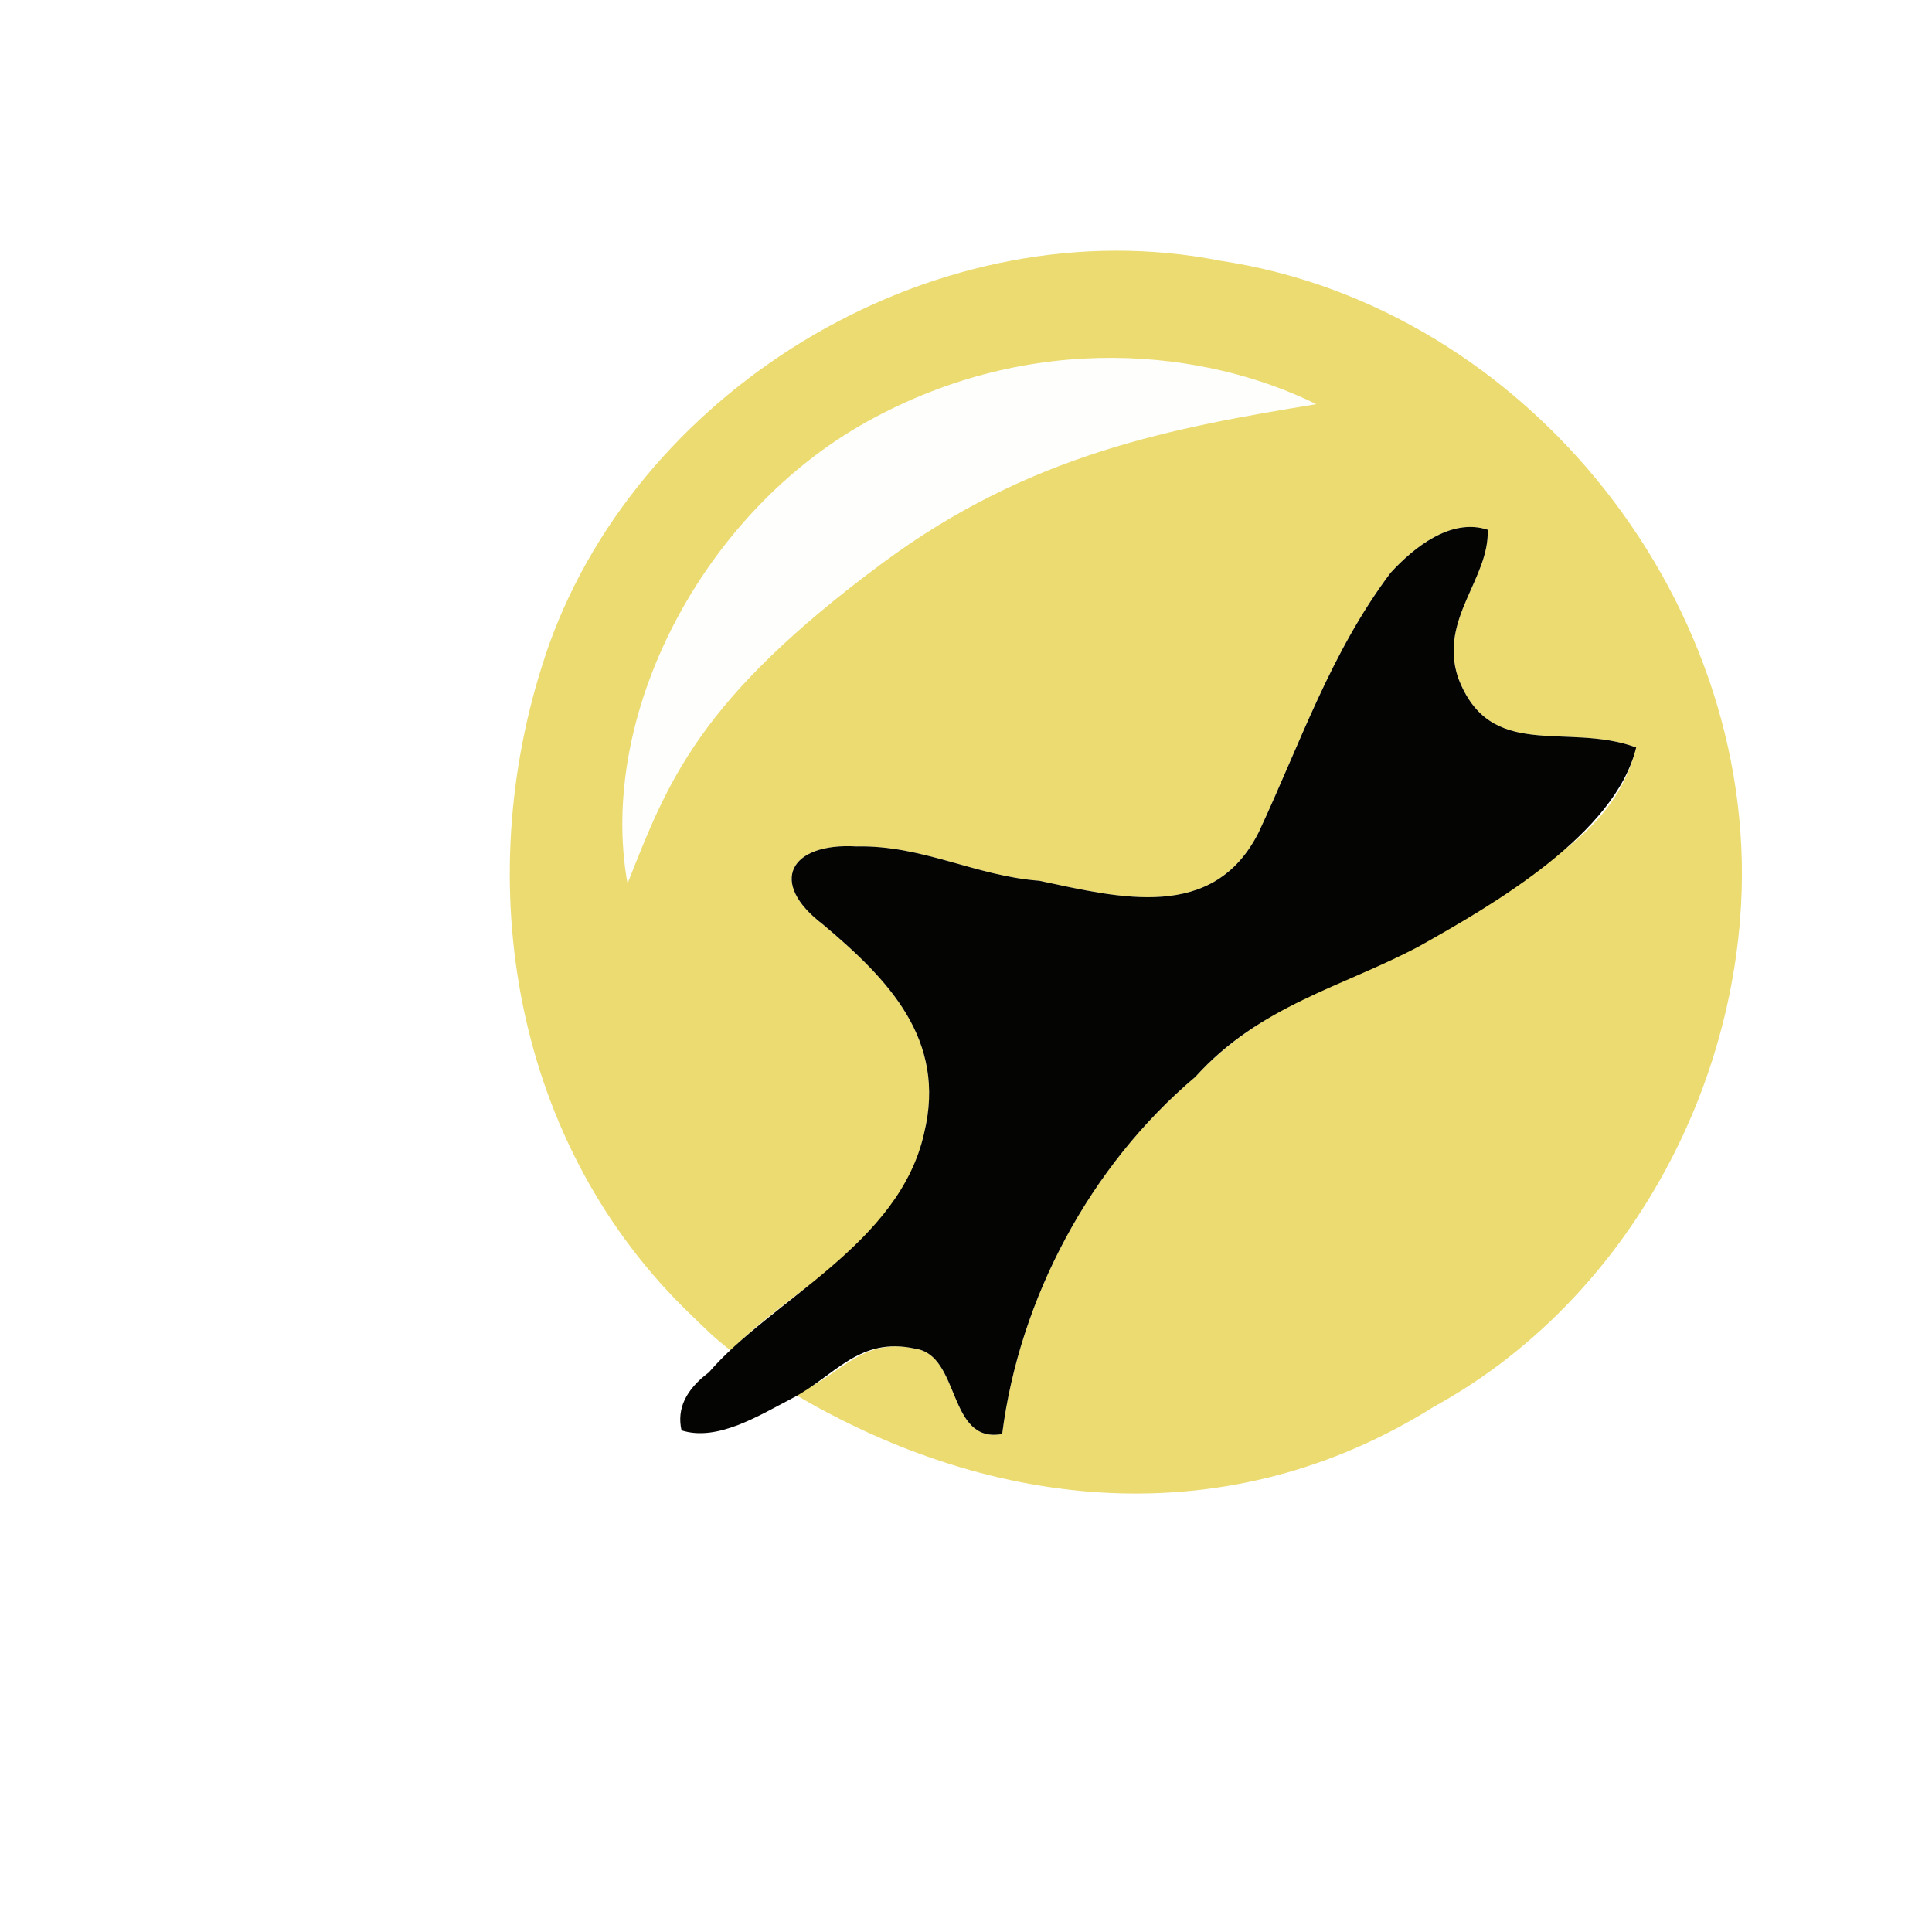
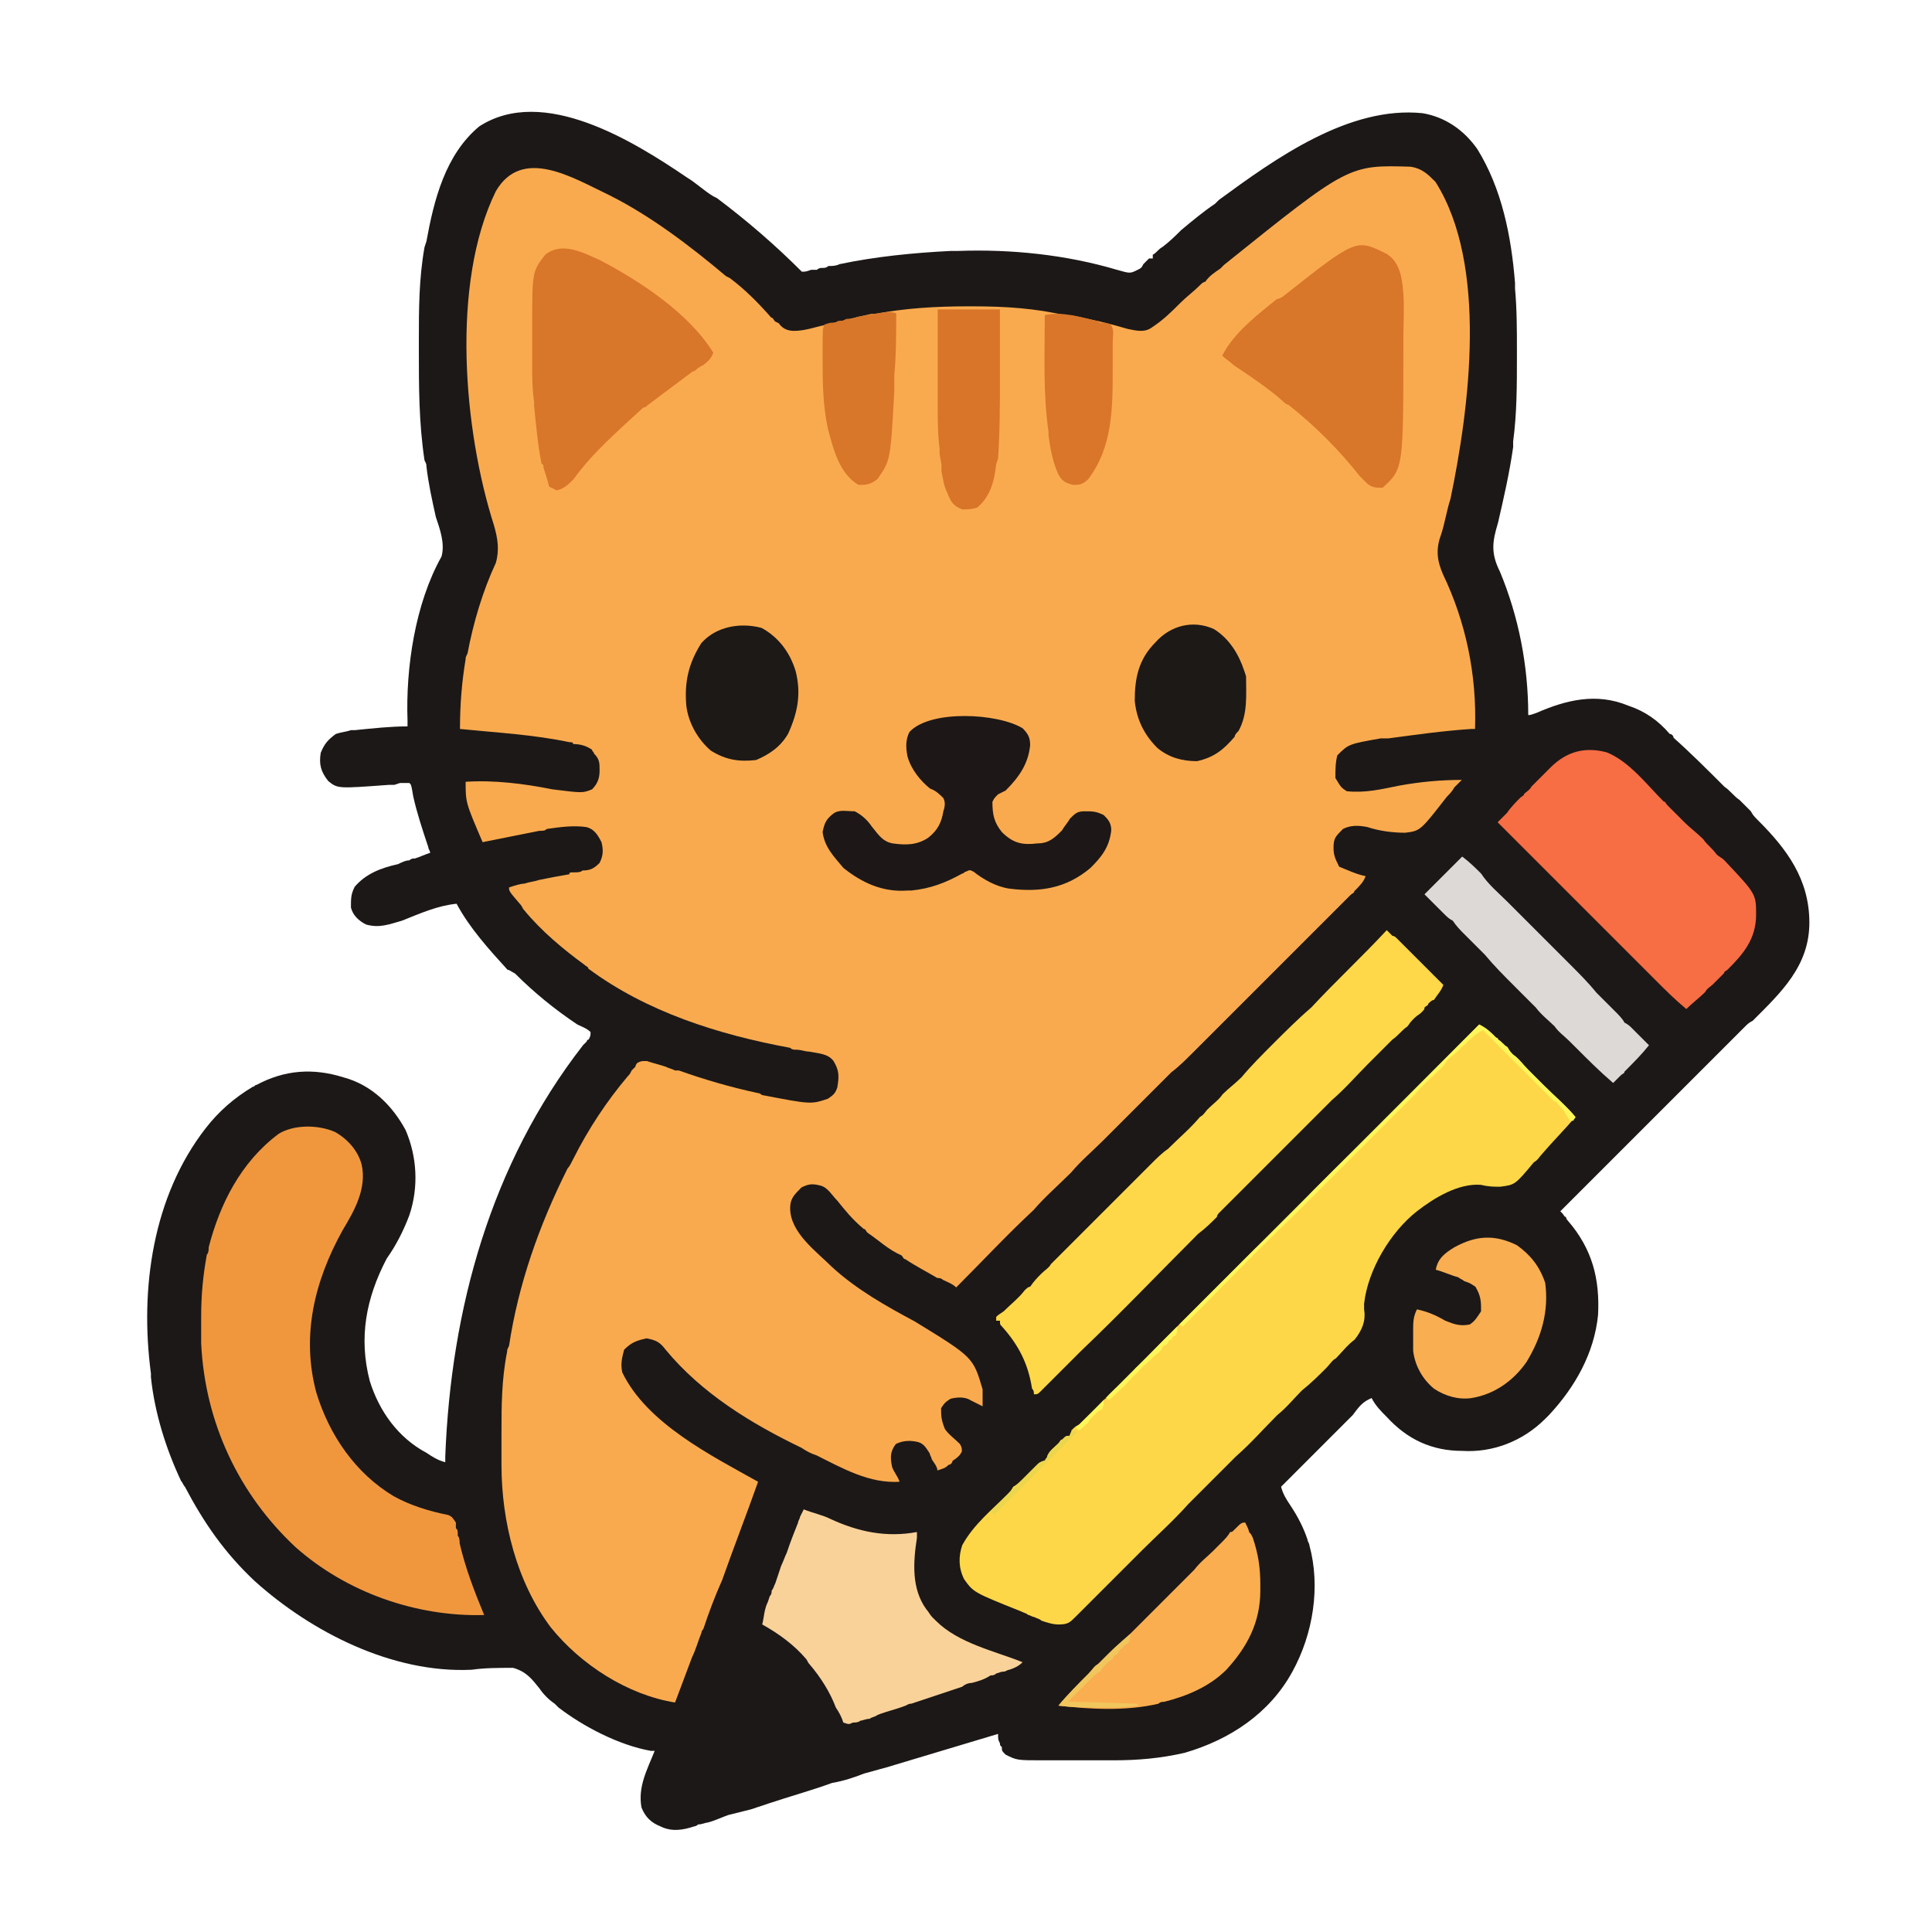
- <svg xmlns="http://www.w3.org/2000/svg" xmlns:ns1="https://boxy-svg.com" version="1.1" viewBox="0 0 48 48" width="48.0pt" height="48.0pt">
-   <defs>
-     <ns1:export>
-       <ns1:file format="png" />
-     </ns1:export>
-   </defs>
-   <g style="" transform="matrix(0.754408, 0, 0, 0.754408, 9.961346, 3.240935)">
-     <path d="M 26.98 4.29 C 37.16 5.81 44.94 15.73 44.1 26 C 43.57 32.56 39.83 38.84 34.02 42.03 C 27.28 46.26 19.57 45.53 12.93 41.6 C 14.32 41.22 15.06 39.69 16.94 40.12 C 18.44 40.34 17.99 43.26 19.8 42.93 C 20.37 38.47 22.69 34.1 26.16 31.17 C 28.29 28.81 31.667 27.804 34.596 26.034 C 37.281 24.411 39.99 23.17 40.68 20.32 C 38.39 19.47 35.86 20.82 34.81 18.01 C 34.18 16.09 35.85 14.76 35.79 13.15 C 34.58 12.75 33.36 13.73 32.59 14.57 C 30.62 17.19 29.61 20.2 28.25 23.11 C 26.76 26.08 23.67 25.27 21.02 24.71 C 18.91 24.55 17.17 23.53 15 23.58 C 12.82 23.45 12.07 24.76 13.9 26.15 C 16.05 27.96 17.98 29.94 17.23 33.02 C 16.42 36.68 13.087 37.897 10.859 40.184 C 10.203 39.654 10.232 39.663 9.319 38.777 C 3.572 33.076 2.25 24.4 4.88 16.93 C 7.97 8.32 17.8 2.48 26.98 4.29 Z" style="fill: rgb(235, 219, 112);" />
-     <path d="M 15.338 9.597 C 20.825 6.545 26.522 7.222 30.145 9.015 C 25.435 9.79 20.734 10.636 15.874 14.236 C 9.782 18.749 8.791 21.446 7.462 24.802 C 6.466 19.279 9.908 12.617 15.338 9.597 Z" fill="#fefefd" />
-     <path d="M 35.79 13.15 C 35.85 14.76 34.18 16.09 34.81 18.01 C 35.86 20.82 38.39 19.47 40.68 20.32 C 39.99 23.17 35.995 25.488 33.52 26.874 C 31.018 28.203 28.29 28.81 26.16 31.17 C 22.69 34.1 20.37 38.47 19.8 42.93 C 17.99 43.26 18.44 40.34 16.94 40.12 C 15.078 39.708 14.284 41.028 12.877 41.758 C 11.807 42.313 10.42 43.19 9.24 42.81 C 9.08 42.1 9.38 41.47 10.14 40.9 C 12.21 38.5 16.42 36.68 17.23 33.02 C 17.98 29.94 16.05 27.96 13.9 26.15 C 12.07 24.76 12.82 23.45 15 23.58 C 17.17 23.53 18.91 24.55 21.02 24.71 C 23.67 25.27 26.76 26.08 28.25 23.11 C 29.61 20.2 30.62 17.19 32.59 14.57 C 33.36 13.73 34.58 12.75 35.79 13.15 Z" fill="#040502" />
-   </g>
-   <g transform="matrix(-0.95327, 0, 0, -1.106357, -34.22987, -2.326125)" style="transform-origin: 43.623px 23.165px; opacity: 0.9;">
-     <path d="M 40.944 21.131 C 42.019 21.289 42.839 22.339 42.751 23.419 C 42.695 24.111 42.3 24.776 41.687 25.111 C 40.976 25.558 40.162 25.481 39.462 25.065 C 39.608 25.025 39.687 24.862 39.885 24.912 C 40.043 24.934 39.996 25.242 40.187 25.206 C 40.247 24.735 40.492 24.274 40.858 23.966 C 41.083 23.718 41.439 23.609 41.748 23.424 C 42.031 23.252 42.317 23.121 42.39 22.822 C 42.148 22.732 41.881 22.872 41.77 22.578 C 41.704 22.375 41.88 22.234 41.874 22.063 C 41.746 22.022 41.618 22.126 41.536 22.212 C 41.328 22.488 41.222 22.809 41.078 23.116 C 40.921 23.428 40.595 23.342 40.315 23.284 C 40.093 23.266 39.909 23.157 39.68 23.166 C 39.45 23.152 39.371 23.288 39.564 23.437 C 39.791 23.627 39.995 23.835 39.915 24.161 C 39.83 24.545 39.478 24.676 39.243 24.916 C 39.174 24.862 39.177 24.862 39.081 24.767 C 38.474 24.165 38.335 23.252 38.612 22.465 C 38.938 21.556 39.976 20.937 40.944 21.131 Z" style="fill: rgb(235, 219, 112); stroke-width: 1;" />
-     <path d="M 39.716 21.687 C 40.295 21.366 40.896 21.439 41.278 21.629 C 40.781 21.71 40.285 21.8 39.773 22.18 C 39.13 22.655 39.025 22.94 38.885 23.293 C 38.78 22.709 39.143 22.008 39.716 21.687 Z" fill="#fefefd" style="stroke-width: 1;" />
-     <path d="M 41.874 22.063 C 41.88 22.234 41.704 22.375 41.77 22.578 C 41.881 22.872 42.148 22.732 42.39 22.822 C 42.317 23.121 41.896 23.365 41.634 23.51 C 41.37 23.654 41.083 23.718 40.858 23.966 C 40.492 24.274 40.247 24.735 40.187 25.206 C 39.996 25.242 40.043 24.934 39.885 24.912 C 39.688 24.866 39.605 25.007 39.456 25.083 C 39.343 25.142 39.197 25.233 39.073 25.192 C 39.055 25.12 39.087 25.052 39.168 24.993 C 39.386 24.74 39.83 24.545 39.915 24.161 C 39.995 23.835 39.791 23.627 39.564 23.437 C 39.371 23.288 39.45 23.152 39.68 23.166 C 39.909 23.157 40.093 23.266 40.315 23.284 C 40.595 23.342 40.921 23.428 41.078 23.116 C 41.222 22.809 41.328 22.488 41.536 22.212 C 41.618 22.126 41.746 22.022 41.874 22.063 Z" fill="#040502" style="stroke-width: 1;" />
-     <path d="M 38.225 30.637 L 43.616 38.112 L 49.02 30.637" fill="#EFE2C2" style="stroke-width: 0.586;" />
-     <path d="M 38.225 17.351 L 38.225 30.637 L 49.02 30.637 L 49.02 17.351 L 43.623 17.351 L 38.225 17.351 Z" fill="#F7BE29" style="stroke-width: 0.586;" />
-     <path d="M 38.225 8.212 L 49.02 8.212 L 49.02 14.022 L 38.225 14.022 L 38.225 8.212 Z" fill="#F07067" style="stroke-width: 0.586;" />
-     <path d="M 50.269 16.396 C 50.269 16.926 49.898 17.346 49.441 17.346 L 37.817 17.346 C 37.36 17.346 36.989 16.917 36.989 16.396 L 36.989 14.977 C 36.989 14.452 37.36 14.022 37.817 14.022 L 49.441 14.022 C 49.898 14.022 50.269 14.452 50.269 14.977 L 50.269 16.396 Z" fill="#EFE2C2" style="stroke-width: 0.586;" />
-     <path d="M 49.855 13.258 L 49.855 8.212 C 49.855 7.755 49.484 7.384 49.026 7.384 L 38.225 7.384 C 37.767 7.384 37.397 7.755 37.397 8.212 L 37.397 13.258 C 36.679 13.457 36.154 14.149 36.154 14.977 L 36.154 16.396 C 36.154 17.229 36.686 17.911 37.397 18.119 L 37.397 30.637 C 37.397 30.917 37.551 31.12 37.551 31.125 L 42.943 38.6 C 43.097 38.816 43.35 38.946 43.616 38.946 C 43.882 38.946 44.136 38.816 44.291 38.6 L 49.694 31.125 C 49.694 31.12 49.849 30.958 49.849 30.637 L 49.849 18.119 C 50.566 17.92 51.091 17.229 51.091 16.396 L 51.091 14.977 C 51.098 14.149 50.566 13.457 49.855 13.258 Z M 44.259 35.806 C 44.055 35.732 43.845 35.688 43.635 35.688 C 43.388 35.688 43.171 35.737 42.986 35.812 L 39.851 31.464 L 47.4 31.464 L 44.259 35.806 Z M 42.38 29.8 L 42.38 18.178 L 44.872 18.178 L 44.872 29.8 L 42.38 29.8 Z M 41.545 29.8 L 39.054 29.8 L 39.054 18.178 L 41.545 18.178 L 41.545 29.8 Z M 48.192 29.8 L 45.7 29.8 L 45.7 18.178 L 48.192 18.178 L 48.192 29.8 Z M 37.842 16.514 C 37.829 16.496 37.811 16.46 37.811 16.396 L 37.811 14.977 C 37.811 14.913 37.829 14.877 37.842 14.859 L 49.404 14.859 C 49.416 14.877 49.434 14.913 49.434 14.977 L 49.434 16.396 C 49.434 16.46 49.416 16.496 49.404 16.514 L 37.842 16.514 Z M 39.06 9.039 L 48.198 9.039 L 48.198 13.195 L 39.06 13.195 L 39.06 9.039 Z" fill="#211F1E" style="stroke-width: 0.586;" />
-   </g>
+ <svg xmlns="http://www.w3.org/2000/svg" viewBox="0 0 1024 1024">
+   <path d="M0 0 C5 3 9 7 14 10 C14 10 14 10 16 11 C32 23 47 36 61 50 C63 50 63 50 66 49 C67 49 68 49 69 49 C70 48 71 48 72 48 C73 48 74 48 75 47 C77 47 79 47 81 46 C100 42 120 40 140 39 C141 39 142 39 144 39 C172 38 201 41 228 49 C235 51 235 51 239 49 C241 48 241 48 242 46 C244 44 244 44 245 43 C246 43 246 43 247 43 C247 42 247 42 247 41 C249 40 250 38 252 37 C256 34 259 31 262 28 C268 23 274 18 280 14 C281 13 281 13 282 12 C312 -10 351 -38 390 -34 C402 -32 412 -25 419 -15 C432 6 437 31 439 56 C439 56 439 56 439 59 C440 70 440 81 440 92 C440 92 440 92 440 95 C440 110 440 125 438 140 C438 141 438 141 438 143 C436 157 433 170 430 183 C427 193 426 199 431 209 C441 233 446 259 446 285 C447 285 447 285 450 284 C466 277 482 273 499 280 C508 283 515 288 521 295 C522 295 523 296 523 297 C532 305 541 314 550 323 C553 325 555 328 558 330 C560 332 562 334 564 336 C565 338 566 339 568 341 C583 356 595 372 595 395 C595 418 580 432 565 447 C563 448 562 449 561 450 C558 453 555 456 552 459 C549 462 546 465 543 468 C537 474 531 480 525 486 C518 493 511 500 505 506 C491 520 477 534 463 548 C463 548 464 549 464 549 C465 550 465 551 466 551 C466 552 467 553 467 553 C480 568 484 584 483 603 C481 623 471 641 457 656 C456 657 456 657 455 658 C443 670 427 676 411 675 C395 675 382 669 371 657 C368 654 365 651 363 647 C358 649 356 652 353 656 C351 658 348 661 346 663 C345 664 344 665 343 666 C333 676 324 685 315 694 C316 698 318 701 320 704 C324 710 327 716 329 722 C329 723 330 724 330 725 C336 747 332 772 321 792 C309 814 288 828 264 835 C251 838 239 839 226 839 C225 839 224 839 222 839 C219 839 216 839 213 839 C209 839 205 839 202 839 C199 839 196 839 193 839 C191 839 190 839 189 839 C175 839 175 839 169 836 C167 834 167 834 167 832 C166 831 166 831 166 830 C165 828 165 828 165 825 C145 831 125 837 105 843 C101 844 98 845 94 846 C89 848 83 850 77 851 C66 855 55 858 43 862 C40 863 37 864 34 865 C30 866 26 867 22 868 C19 869 15 871 11 872 C10 872 8 873 6 873 C5 874 4 874 4 874 C-2 876 -8 877 -14 874 C-19 872 -22 869 -24 864 C-26 853 -21 844 -17 834 C-18 834 -18 834 -19 834 C-36 831 -55 821 -68 811 C-69 810 -69 810 -70 809 C-73 807 -76 804 -78 801 C-82 796 -85 792 -92 790 C-100 790 -107 790 -114 791 C-156 793 -199 771 -229 744 C-245 729 -256 713 -266 694 C-267 693 -267 692 -268 691 C-276 674 -282 655 -284 636 C-284 635 -284 635 -284 634 C-290 589 -283 540 -255 504 C-248 495 -240 488 -230 482 C-229 482 -229 481 -228 481 C-213 473 -198 472 -182 477 C-167 481 -156 492 -149 505 C-143 519 -142 535 -147 550 C-150 558 -154 566 -159 573 C-170 594 -174 615 -168 638 C-163 654 -153 668 -138 676 C-135 678 -132 680 -128 681 C-128 680 -128 679 -128 678 C-125 600 -104 523 -55 460 C-55 460 -54 459 -53 458 C-53 458 -53 457 -52 457 C-51 455 -51 455 -51 453 C-53 451 -56 450 -58 449 C-70 441 -81 432 -91 422 C-93 421 -94 420 -95 420 C-105 409 -115 398 -122 385 C-132 386 -141 390 -151 394 C-158 396 -163 398 -170 396 C-174 394 -177 391 -178 387 C-178 382 -178 380 -176 376 C-170 369 -162 366 -153 364 C-151 363 -149 362 -147 362 C-146 361 -145 361 -144 361 C-141 360 -139 359 -136 358 C-136 357 -137 356 -137 355 C-140 346 -143 337 -145 328 C-146 322 -146 322 -147 321 C-149 321 -150 321 -152 321 C-152 321 -152 321 -155 322 C-156 322 -157 322 -158 322 C-185 324 -185 324 -190 320 C-194 315 -195 311 -194 305 C-192 300 -190 298 -186 295 C-183 294 -181 294 -178 293 C-177 293 -177 293 -176 293 C-166 292 -157 291 -148 291 C-148 290 -148 289 -148 288 C-149 260 -144 226 -130 201 C-128 194 -131 186 -133 180 C-135 171 -137 162 -138 153 C-138 152 -138 152 -139 150 C-142 130 -142 111 -142 91 C-142 90 -142 88 -142 87 C-142 70 -142 54 -139 37 C-139 37 -139 37 -138 34 C-134 12 -128 -12 -110 -27 C-76 -49 -28 -19 0 0 Z " transform="translate(364,94)" style="fill: #1C1817;" />
+   <path d="M0 0 C22 11 43 27 62 43 C62 43 62 43 64 44 C72 50 79 57 86 65 C87 65 87 66 88 67 C88 67 88 67 90 68 C92 71 95 72 98 72 C104 72 109 70 114 69 C122 67 130 65 139 63 C139 63 140 63 141 63 C157 60 173 59 190 59 C191 59 192 59 193 59 C210 59 226 60 243 64 C244 64 245 64 246 64 C256 66 265 68 275 71 C280 72 284 73 288 70 C294 66 298 62 303 57 C306 54 310 51 313 48 C314 47 315 46 316 46 C318 43 321 41 324 39 C325 38 325 38 326 37 C392 -16 392 -16 425 -15 C431 -14 434 -11 438 -7 C466 37 456 113 446 161 C444 167 443 174 441 180 C438 188 439 194 442 201 C454 226 460 254 459 283 C458 283 458 283 457 283 C442 284 428 286 413 288 C412 288 411 288 409 288 C392 291 392 291 386 297 C385 301 385 304 385 309 C388 314 388 314 391 316 C401 317 409 315 419 313 C430 311 441 310 452 310 C451 311 449 313 448 314 C447 316 445 318 444 319 C430 337 430 337 422 338 C415 338 408 337 402 335 C397 334 393 334 389 336 C385 340 384 341 384 346 C384 350 385 352 387 356 C392 358 396 360 401 361 C400 364 398 366 395 369 C395 370 394 370 393 371 C392 372 391 373 390 374 C389 375 388 376 387 377 C385 379 382 382 380 384 C377 387 374 390 372 392 C367 397 363 401 358 406 C353 411 348 416 342 422 C337 427 331 433 326 438 C324 440 323 441 321 443 C318 446 316 448 313 451 C312 452 311 453 309 455 C306 458 302 462 298 465 C293 470 288 475 283 480 C282 481 281 482 280 483 C277 486 274 489 271 492 C268 495 265 498 262 501 C256 507 250 512 245 518 C238 525 231 531 225 538 C211 551 198 565 184 579 C182 577 179 576 177 575 C176 574 175 574 174 574 C169 571 163 568 157 564 C156 564 156 563 155 562 C148 559 143 554 137 550 C136 549 136 548 135 548 C129 543 125 538 121 533 C118 530 116 526 112 525 C108 524 106 524 102 526 C98 530 96 532 96 537 C96 550 110 560 118 568 C131 580 147 589 162 597 C193 616 193 616 198 633 C198 636 198 639 198 642 C194 640 194 640 192 639 C189 637 185 637 181 638 C178 640 178 640 176 643 C176 647 176 649 178 654 C180 657 183 659 186 662 C187 664 187 664 187 666 C186 668 185 669 182 671 C182 672 181 673 180 673 C178 675 177 675 174 676 C174 675 174 675 173 673 C173 673 173 673 171 670 C171 669 170 668 170 667 C168 664 167 662 164 661 C160 660 156 660 152 662 C149 666 149 669 150 674 C151 677 153 679 154 682 C138 683 124 675 110 668 C107 667 105 666 102 664 C75 651 49 635 30 612 C27 608 25 607 20 606 C15 607 12 608 8 612 C7 616 6 619 7 624 C20 651 54 668 79 682 C73 699 66 717 60 734 C56 743 53 751 50 760 C50 760 49 761 49 762 C47 767 46 771 44 775 C41 783 38 791 35 799 C10 795 -15 779 -31 759 C-49 735 -57 703 -57 673 C-57 672 -57 672 -57 670 C-57 667 -57 664 -57 661 C-57 660 -57 658 -57 657 C-57 642 -57 628 -54 613 C-54 612 -54 612 -53 610 C-48 577 -37 546 -22 516 C-21 515 -20 513 -19 511 C-11 495 -1 480 10 467 C11 466 11 466 12 464 C13 463 13 463 14 462 C14 461 15 460 15 460 C17 459 17 459 20 459 C23 460 27 461 30 462 C32 463 33 463 35 464 C35 464 36 464 37 464 C51 469 65 473 79 476 C80 476 81 477 81 477 C107 482 107 482 116 479 C119 477 120 476 121 473 C122 467 122 464 119 459 C116 455 111 455 106 454 C104 454 102 453 99 453 C98 453 97 453 96 452 C58 445 20 433 -11 410 C-11 409 -12 409 -13 408 C-24 400 -36 390 -45 379 C-46 378 -46 377 -47 376 C-53 369 -53 369 -53 367 C-50 366 -47 365 -45 365 C-42 364 -40 364 -37 363 C-32 362 -27 361 -21 360 C-21 359 -21 359 -18 359 C-17 359 -15 359 -14 358 C-10 358 -8 357 -5 354 C-3 350 -3 347 -4 343 C-6 339 -8 336 -12 335 C-19 334 -26 335 -33 336 C-34 337 -35 337 -37 337 C-47 339 -57 341 -67 343 C-76 322 -76 322 -76 311 C-61 310 -45 312 -30 315 C-14 317 -14 317 -9 315 C-6 312 -5 309 -5 305 C-5 301 -5 299 -8 296 C-8 295 -9 295 -9 294 C-12 292 -15 291 -19 291 C-19 290 -20 290 -21 290 C-40 286 -59 285 -79 283 C-79 270 -78 258 -76 246 C-76 245 -76 245 -75 243 C-72 227 -67 210 -60 195 C-58 188 -59 182 -61 175 C-77 125 -84 47 -60 -2 C-46 -26 -19 -9 0 0 Z " transform="translate(322.7969,103.3667)" style="fill: #FAAA4E;" />
+   <path d="M0 0 C4 2 6 4 9 7 C9 7 10 7 10 8 C12 9 13 11 15 12 C16 14 17 15 18 16 C21 18 23 21 26 24 C29 27 32 30 34 32 C40 38 46 43 51 49 C45 56 39 62 33 69 C32 70 31 72 29 73 C19 85 19 85 11 86 C8 86 5 86 1 85 C-11 84 -24 92 -33 99 C-47 110 -59 130 -61 148 C-61 148 -61 148 -61 151 C-60 157 -62 162 -66 167 C-70 170 -73 174 -76 177 C-78 178 -79 180 -81 182 C-85 186 -89 190 -94 194 C-98 198 -102 203 -107 207 C-114 214 -121 222 -129 229 C-137 237 -146 246 -154 254 C-162 263 -171 271 -179 279 C-182 282 -186 286 -189 289 C-193 293 -197 297 -202 302 C-203 303 -205 305 -206 306 C-208 308 -210 310 -212 312 C-213 313 -213 313 -214 314 C-217 317 -218 318 -223 318 C-226 318 -229 317 -232 316 C-233 315 -234 315 -236 314 C-237 314 -238 313 -239 313 C-240 312 -241 312 -243 311 C-268 301 -268 301 -273 294 C-276 288 -276 282 -274 276 C-268 265 -258 257 -250 249 C-249 248 -248 247 -247 245 C-245 244 -243 242 -241 240 C-239 238 -237 236 -235 234 C-233 232 -233 232 -230 231 C-230 230 -229 230 -229 229 C-228 226 -225 224 -223 222 C-222 221 -222 220 -221 220 C-219 218 -219 218 -217 218 C-217 217 -216 216 -216 215 C-214 213 -214 213 -212 212 C-208 208 -203 204 -199 199 C-198 198 -197 198 -197 197 C-194 194 -192 192 -189 190 C-187 187 -184 185 -182 182 C-177 178 -173 173 -169 169 C-162 162 -156 156 -150 150 C-139 139 -129 129 -119 119 C-108 109 -98 99 -88 88 C-88 88 -87 87 -87 87 C-83 83 -80 80 -77 77 C-51 52 -26 26 0 0 Z " transform="translate(784,543)" style="fill: #FED748;" />
+   <path d="M0 0 C7 4 12 10 14 17 C17 30 10 42 4 52 C-11 79 -18 108 -10 138 C-3 161 11 181 31 193 C40 198 50 201 60 203 C62 204 62 204 64 207 C64 208 64 209 64 210 C65 211 65 211 65 214 C66 215 66 217 66 218 C69 231 74 244 79 256 C43 257 6 244 -21 220 C-51 192 -69 154 -71 112 C-71 108 -71 104 -71 100 C-71 99 -71 98 -71 98 C-71 86 -70 76 -68 65 C-67 64 -67 62 -67 61 C-61 38 -50 16 -30 1 C-22 -4 -9 -4 0 0 Z " transform="translate(177.625,600)" style="fill: #F0973E;" />
+   <path d="M0 0 C1 1 2 2 3 3 C4 3 5 4 5 4 C8 7 10 9 13 12 C13 12 14 13 14 13 C16 15 17 16 19 18 C20 19 21 20 22 21 C25 24 27 26 30 29 C29 32 27 34 25 37 C24 37 23 38 22 39 C22 40 21 40 20 41 C20 42 20 42 18 44 C15 46 13 48 11 51 C8 53 6 56 3 58 C-1 62 -6 67 -10 71 C-16 77 -22 84 -29 90 C-39 100 -49 110 -59 120 C-69 130 -79 140 -89 150 C-89 150 -90 151 -90 152 C-93 155 -96 158 -100 161 C-121 182 -141 203 -162 223 C-163 224 -164 225 -165 226 C-167 228 -168 229 -170 231 C-171 232 -173 234 -174 235 C-175 236 -176 237 -178 239 C-179 240 -181 242 -183 244 C-185 246 -185 246 -187 246 C-187 245 -187 244 -188 243 C-190 230 -195 220 -204 210 C-205 209 -205 209 -205 207 C-206 207 -206 207 -207 207 C-207 206 -207 206 -207 205 C-206 204 -206 204 -203 202 C-199 198 -195 195 -192 191 C-191 190 -190 189 -189 189 C-187 186 -185 184 -183 182 C-181 180 -179 179 -178 177 C-174 173 -170 169 -165 164 C-161 160 -157 156 -153 152 C-146 145 -139 138 -132 131 C-132 131 -131 130 -130 129 C-130 129 -130 129 -129 128 C-128 127 -128 127 -127 126 C-126 125 -125 124 -125 124 C-122 121 -119 118 -116 116 C-110 110 -104 105 -99 99 C-97 98 -96 96 -95 95 C-92 92 -89 90 -87 87 C-84 84 -80 81 -77 78 C-72 72 -66 66 -60 60 C-54 54 -47 47 -40 41 C-27 27 -13 14 0 0 Z " transform="translate(735,493)" style="fill: #FED849;" />
+   <path d="M0 0 C12 5 21 17 30 26 C31 26 31 27 32 28 C35 31 38 34 41 37 C44 40 48 43 51 46 C53 49 56 51 58 54 C59 55 61 56 62 57 C79 75 79 75 79 86 C79 99 72 107 64 115 C63 116 62 116 62 117 C60 119 58 121 56 123 C55 124 53 125 52 127 C49 130 45 133 42 136 C36 131 31 126 26 121 C25 120 24 119 23 118 C21 116 18 113 16 111 C13 108 11 106 8 103 C3 98 -2 93 -7 88 C-12 83 -18 77 -23 72 C-35 60 -46 49 -58 37 C-57 36 -56 35 -55 34 C-54 33 -54 33 -53 32 C-51 29 -48 26 -46 24 C-45 23 -44 23 -44 22 C-43 21 -41 20 -40 18 C-39 17 -38 16 -37 15 C-35 13 -33 11 -31 9 C-31 9 -30 8 -30 8 C-21 -1 -11 -3 0 0 Z " transform="translate(851.7734,398.8125)" style="fill: #F76D44;" />
+   <path d="M0 0 C5 2 10 3 14 5 C29 12 44 15 60 12 C60 13 60 14 60 15 C58 28 57 42 65 53 C66 54 67 56 68 57 C69 58 69 58 70 59 C82 71 101 75 116 81 C114 83 112 84 109 85 C108 85 107 86 106 86 C105 86 105 86 102 87 C101 88 100 88 99 88 C96 90 93 91 89 92 C87 92 85 93 84 94 C75 97 66 100 57 103 C56 103 56 103 54 104 C49 106 44 107 39 109 C38 110 36 110 35 111 C33 111 31 112 30 112 C29 113 27 113 26 113 C24 114 24 114 21 113 C20 110 19 108 17 105 C14 97 9 89 3 82 C2 81 2 80 1 79 C-5 72 -13 66 -22 61 C-21 57 -21 53 -19 49 C-19 49 -19 49 -18 46 C-17 45 -17 44 -17 43 C-16 42 -16 41 -15 39 C-14 36 -13 33 -12 30 C-11 28 -10 25 -9 23 C-7 17 -5 12 -3 7 C-3 6 -2 5 -2 4 C-1 2 -1 2 0 0 Z " transform="translate(426,800)" style="fill: #F9D29A;" />
+   <path d="M0 0 C21 11 47 28 60 49 C59 52 57 54 54 56 C53 56 53 57 52 57 C51 58 50 59 49 59 C41 65 33 71 25 77 C24 78 24 78 23 78 C10 90 -4 102 -14 116 C-17 119 -19 121 -23 122 C-25 121 -25 121 -27 120 C-28 116 -29 113 -30 110 C-30 109 -30 108 -31 108 C-33 98 -34 87 -35 77 C-35 77 -35 77 -35 75 C-36 68 -36 62 -36 55 C-36 54 -36 53 -36 52 C-36 50 -36 48 -36 46 C-36 43 -36 39 -36 36 C-36 6 -36 6 -29 -3 C-20 -10 -9 -4 0 0 Z " transform="translate(318.0625,137.918)" style="fill: #D8762A;" />
+   <path d="M0 0 C5 3 7 8 8 13 C10 24 9 34 9 45 C9 46 9 47 9 48 C9 114 9 114 -2 124 C-6 124 -8 124 -11 121 C-12 120 -13 119 -14 118 C-25 104 -38 91 -52 80 C-53 80 -54 79 -55 78 C-63 71 -72 65 -81 59 C-83 57 -85 56 -87 54 C-81 42 -68 32 -58 24 C-57 24 -55 23 -54 22 C-16 -8 -16 -8 0 0 Z " transform="translate(734.8125,134.5)" style="fill: #D8762A;" />
+   <path d="M0 0 C3 3 4 5 4 9 C3 19 -2 26 -9 33 C-11 34 -11 34 -13 35 C-15 37 -15 37 -16 39 C-16 46 -15 50 -11 55 C-5 61 -0 62 8 61 C14 61 17 58 21 54 C22 52 24 50 25 48 C28 45 29 44 33 44 C37 44 39 44 43 46 C45 48 47 50 47 54 C46 63 42 68 36 74 C23 85 9 87 -7 85 C-14 84 -21 80 -26 76 C-28 75 -28 75 -30 76 C-31 76 -31 77 -32 77 C-41 82 -49 85 -59 86 C-59 86 -59 86 -61 86 C-74 87 -85 82 -95 74 C-100 68 -105 63 -106 55 C-105 50 -104 48 -100 45 C-97 43 -93 44 -89 44 C-85 46 -82 49 -80 52 C-76 57 -74 60 -69 61 C-62 62 -56 62 -50 58 C-45 54 -43 50 -42 44 C-41 41 -41 39 -42 37 C-44 35 -46 33 -49 32 C-54 28 -59 22 -61 15 C-62 10 -62 6 -60 2 C-49 -10 -13 -8 0 0 Z " transform="translate(542,386)" style="fill: #1D1817;" />
+   <path d="M0 0 C1 2 2 4 2 5 C3 6 3 6 4 8 C7 17 8 24 8 33 C8 34 8 35 8 36 C8 53 1 66 -10 78 C-19 87 -31 92 -43 95 C-44 95 -45 95 -46 96 C-63 100 -82 99 -99 97 C-94 91 -88 85 -83 80 C-81 78 -80 76 -78 75 C-77 74 -76 73 -75 72 C-74 71 -74 71 -72 69 C-70 67 -68 65 -65 63 C-60 58 -55 53 -49 47 C-47 45 -45 43 -43 41 C-38 36 -32 30 -27 25 C-24 21 -20 18 -17 15 C-15 13 -14 12 -13 11 C-11 9 -9 7 -8 5 C-7 5 -7 5 -6 4 C-2 0 -2 0 0 0 Z " transform="translate(660,807)" style="fill: #FAAE50;" />
+   <path d="M0 0 C4 3 7 6 10 9 C14 15 19 19 24 24 C26 26 28 28 29 29 C33 33 36 36 40 40 C44 44 48 48 52 52 C54 54 56 56 57 57 C62 62 67 67 71 72 C74 75 77 78 79 80 C80 81 81 82 81 82 C83 84 85 86 86 88 C88 89 89 90 90 91 C93 94 96 97 99 100 C95 105 91 109 86 114 C86 115 85 115 84 116 C83 117 81 119 80 120 C73 114 67 108 60 101 C59 100 58 99 57 98 C54 95 51 93 49 90 C46 87 42 84 39 80 C37 78 34 75 32 73 C30 71 29 70 28 69 C22 63 17 58 12 52 C9 49 6 46 3 43 C2 42 1 41 1 41 C-1 39 -3 37 -5 34 C-7 33 -8 32 -10 30 C-13 27 -17 23 -20 20 C-13 13 -7 7 0 0 Z " transform="translate(775,454)" style="fill: #DDD9D6;" />
+   <path d="M0 0 C7 5 12 11 15 20 C17 35 13 49 5 62 C-2 72 -12 79 -24 81 C-31 82 -38 80 -44 76 C-50 71 -54 64 -55 56 C-55 53 -55 50 -55 48 C-55 47 -55 47 -55 45 C-55 41 -55 38 -53 34 C-48 35 -43 37 -38 40 C-33 42 -30 43 -25 42 C-22 40 -21 38 -19 35 C-19 30 -19 27 -22 22 C-25 20 -25 20 -28 19 C-29 18 -30 18 -31 17 C-35 16 -39 14 -43 13 C-42 7 -38 4 -33 1 C-22 -5 -12 -6 0 0 Z " transform="translate(804,660)" style="fill: #F9AE51;" />
+   <path d="M0 0 C9 5 15 13 18 23 C21 35 19 45 14 56 C10 63 4 67 -3 70 C-12 71 -19 70 -27 65 C-34 59 -39 50 -40 41 C-41 29 -39 19 -32 8 C-24 -1 -11 -3 0 0 Z " transform="translate(403.7422,332.8359)" style="fill: #1D1917;" />
+   <path d="M0 0 C8 5 13 13 16 22 C16 22 16 22 17 25 C17 35 18 45 13 54 C12 55 11 56 11 57 C5 64 -0 68 -9 70 C-17 70 -24 68 -30 63 C-37 56 -41 48 -42 38 C-42 26 -40 16 -31 7 C-23 -2 -11 -5 0 0 Z " transform="translate(643.4375,333.4375)" style="fill: #1D1917;" />
+   <path d="M0 0 C11 0 22 0 33 0 C33 15 33 15 33 22 C33 26 33 31 33 35 C33 50 33 64 32 79 C32 79 32 79 31 82 C30 91 28 99 21 105 C18 106 16 106 13 106 C8 104 7 102 5 97 C3 93 3 90 2 86 C2 85 2 84 2 83 C2 81 1 78 1 76 C1 75 1 75 1 74 C-0 66 -0 58 -0 51 C-0 49 -0 48 -0 46 C-0 42 -0 39 -0 35 C-0 30 -0 26 -0 21 C-0 14 -0 7 0 0 Z " transform="translate(497,164)" style="fill: #D87529;" />
+   <path d="M0 0 C0 11 -0 22 -1 33 C-1 35 -1 38 -1 41 C-3 78 -3 78 -10 88 C-14 91 -16 91 -20 91 C-30 85 -33 73 -36 62 C-39 49 -39 36 -39 23 C-39 23 -39 22 -39 21 C-39 8 -39 8 -38 6 C-35 5 -35 5 -32 5 C-31 4 -31 4 -28 4 C-28 4 -27 3 -26 3 C-24 3 -22 3 -21 2 C-4 -1 -4 -1 0 0 Z " transform="translate(475,166)" style="fill: #D8762A;" />
+   <path d="M0 0 C1 0 2 0 2 1 C4 1 6 1 8 2 C10 5 9 8 9 12 C9 12 9 13 9 14 C9 16 9 17 9 19 C9 21 9 24 9 26 C9 46 9 67 -4 84 C-7 87 -9 87 -12 87 C-16 86 -18 85 -20 81 C-23 74 -24 68 -25 61 C-25 60 -25 60 -25 59 C-28 38 -27 18 -27 -3 C-18 -5 -8 -2 0 0 Z " transform="translate(580.75,170)" style="fill: #D9762A;" />
+   <path d="M0 0 C4 2 6 4 9 7 C9 7 10 7 10 8 C12 9 13 11 15 12 C16 14 17 15 18 16 C21 18 23 21 26 24 C29 27 32 30 34 32 C40 38 46 43 51 49 C51 50 50 50 50 51 C49 51 49 51 48 51 C47 49 46 48 45 46 C44 44 42 43 41 41 C40 41 40 41 38 39 C37 38 36 37 35 36 C34 35 33 34 32 33 C30 31 27 28 25 26 C22 23 20 21 17 18 C12 13 7 8 2 3 C-2 5 -5 8 -8 11 C-9 12 -10 12 -10 13 C-12 15 -15 17 -17 19 C-18 21 -20 23 -21 24 C-25 28 -30 32 -34 37 C-38 41 -42 45 -47 50 C-55 58 -63 66 -71 74 C-81 84 -90 93 -99 102 C-119 121 -138 141 -157 160 C-158 160 -158 159 -159 159 C-107 107 -54 54 0 0 Z M-160 160 C-160 163 -160 163 -161 165 C-162 165 -163 166 -163 167 C-164 167 -165 168 -165 169 C-166 170 -167 170 -168 171 C-168 172 -168 172 -170 174 C-173 176 -175 179 -178 181 C-180 183 -181 185 -183 186 C-187 191 -192 195 -196 199 C-197 199 -197 198 -198 198 C-185 185 -173 173 -160 160 Z M-199 199 C-199 202 -199 202 -200 204 C-201 204 -201 205 -202 205 C-202 205 -202 205 -204 207 C-204 207 -205 208 -206 209 C-206 209 -207 210 -207 211 C-209 212 -210 214 -212 215 C-213 215 -213 214 -214 214 C-209 209 -204 204 -199 199 Z " transform="translate(784,543)" style="fill: #FCF65A;" />
+   <path d="M0 0 C0 3 0 3 -1 5 C-2 5 -2 6 -3 6 C-4 7 -4 8 -5 8 C-6 9 -6 10 -7 11 C-8 11 -9 12 -9 13 C-12 15 -14 17 -16 20 C-18 21 -20 23 -21 24 C-25 28 -29 32 -33 36 C-27 36 -27 36 4 37 C4 37 4 38 4 38 C-2 39 -8 39 -14 39 C-15 39 -16 39 -17 39 C-24 39 -31 39 -38 38 C-33 32 -27 26 -22 21 C-20 19 -19 17 -17 16 C-11 10 -6 5 0 0 Z " transform="translate(599,866)" style="fill: #F1C65D;" />
+   <path d="M0 0 C1 0 2 1 3 1 C-12 16 -26 30 -41 45 C-42 44 -42 44 -43 43 C-36 36 -29 29 -22 22 C-21 21 -20 20 -19 19 C-17 17 -17 17 -14 16 C-14 15 -13 15 -13 14 C-12 11 -9 9 -7 7 C-6 6 -6 5 -5 5 C-3 3 -3 3 -1 3 C-1 2 -0 1 0 0 Z M-45 46 C-45 46 -45 46 -43 47 C-43 47 -43 47 -45 48 C-45 47 -45 47 -45 46 Z " transform="translate(568,758)" style="fill: #ECD64E;" />
</svg>
